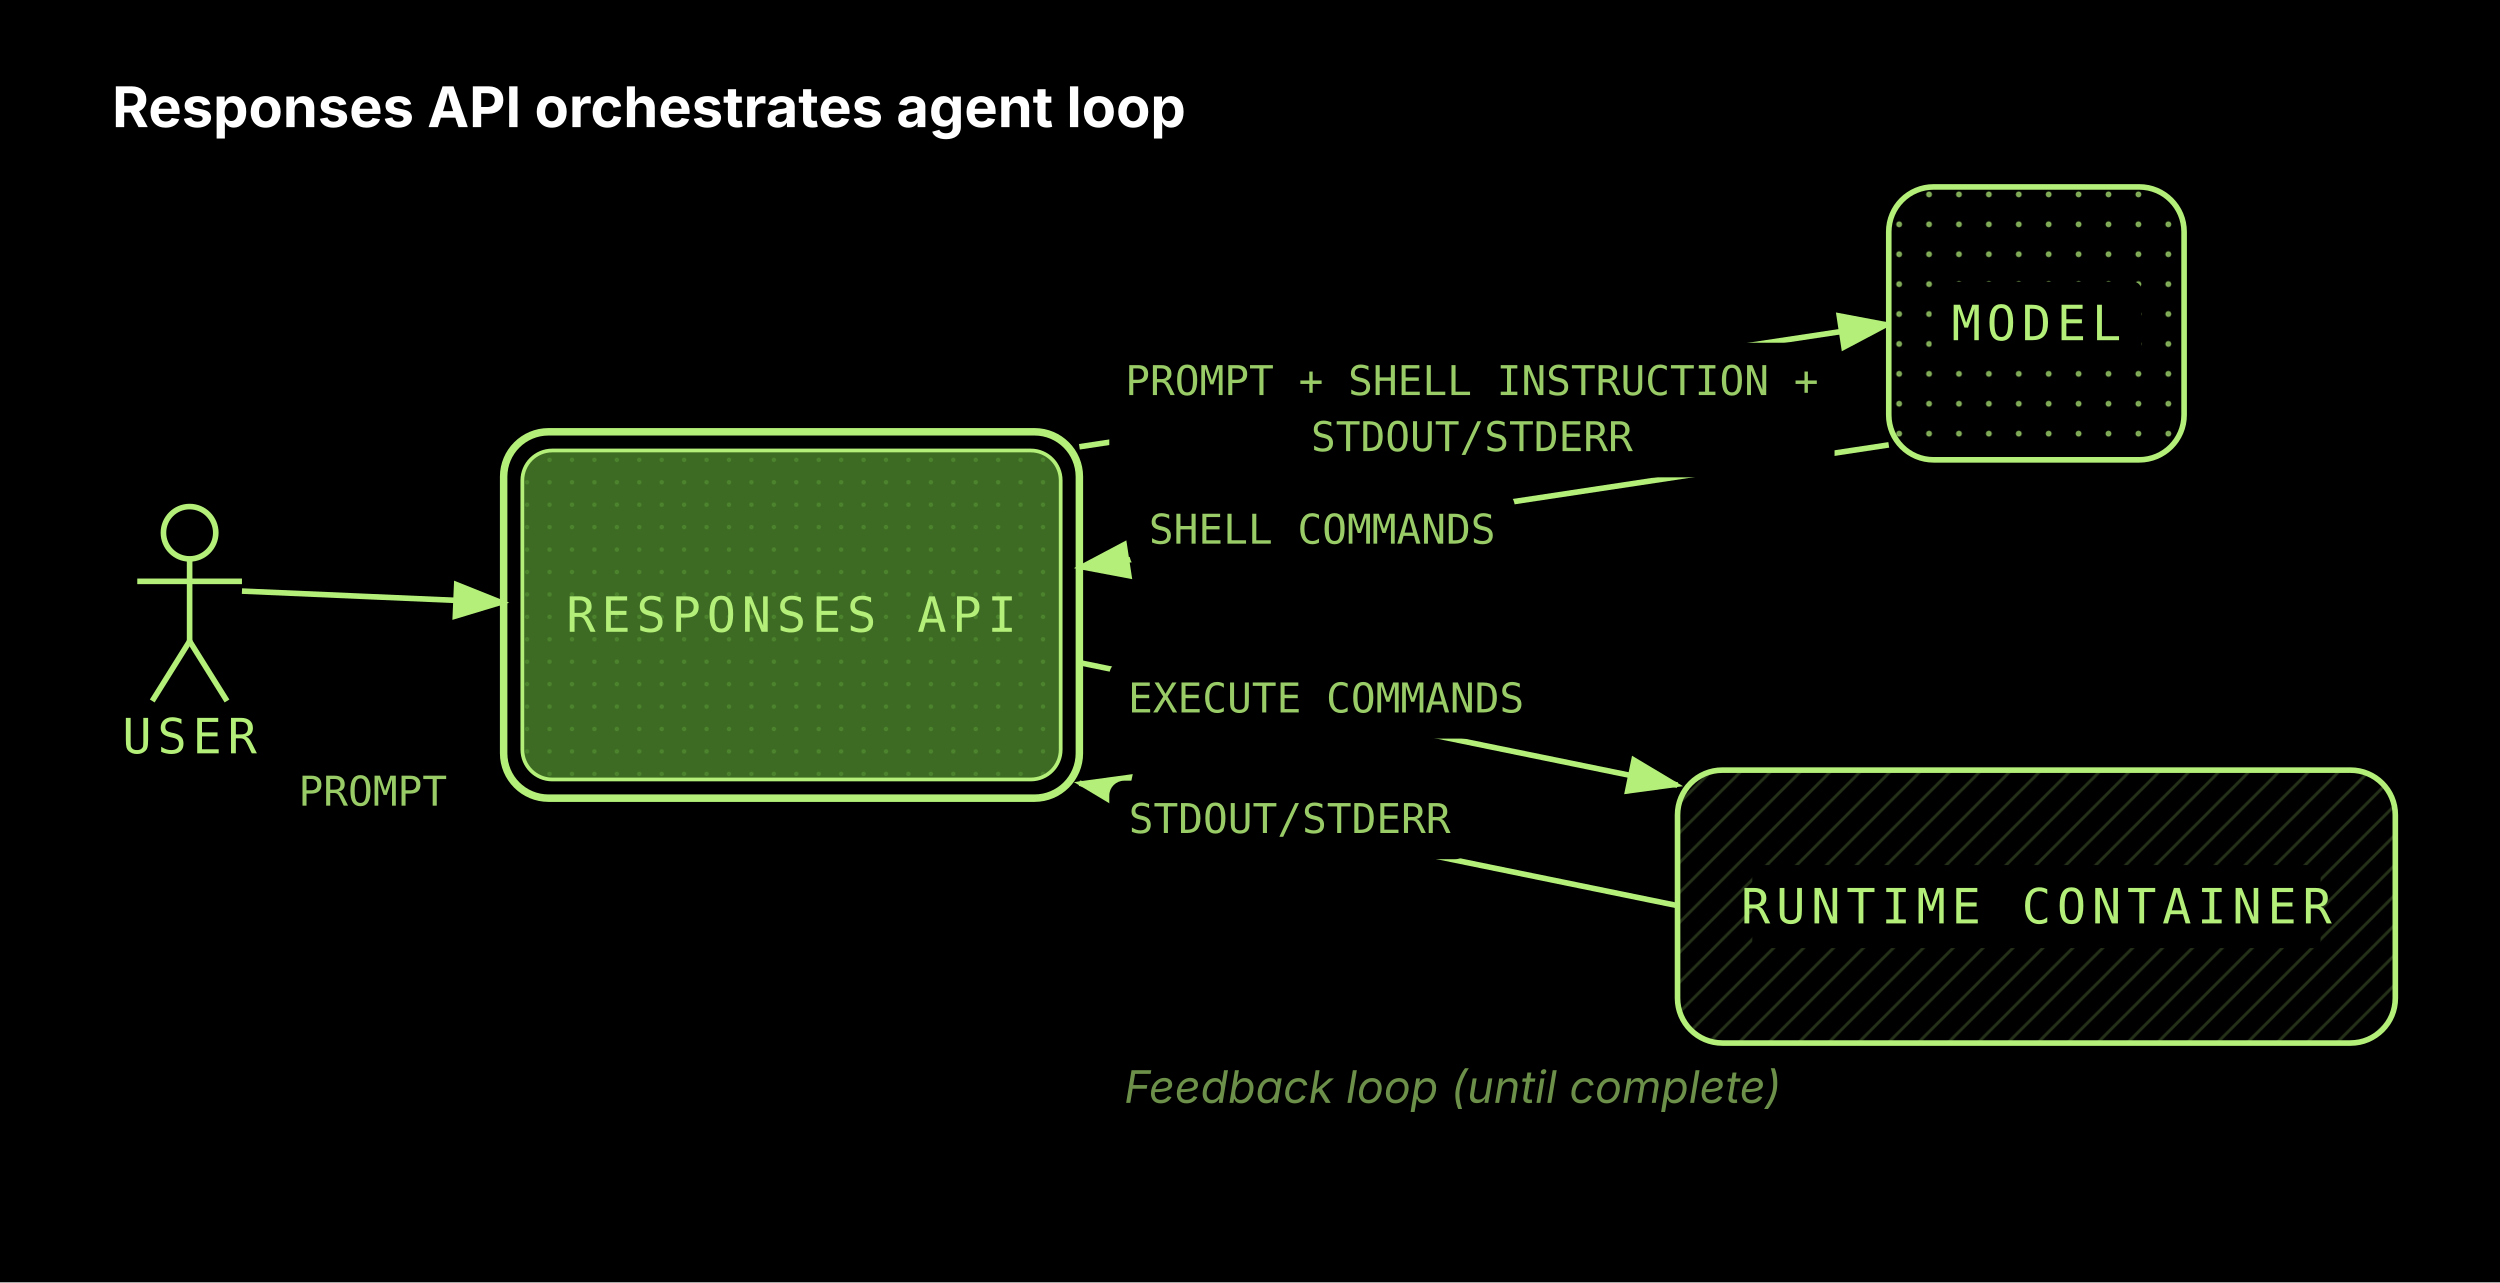
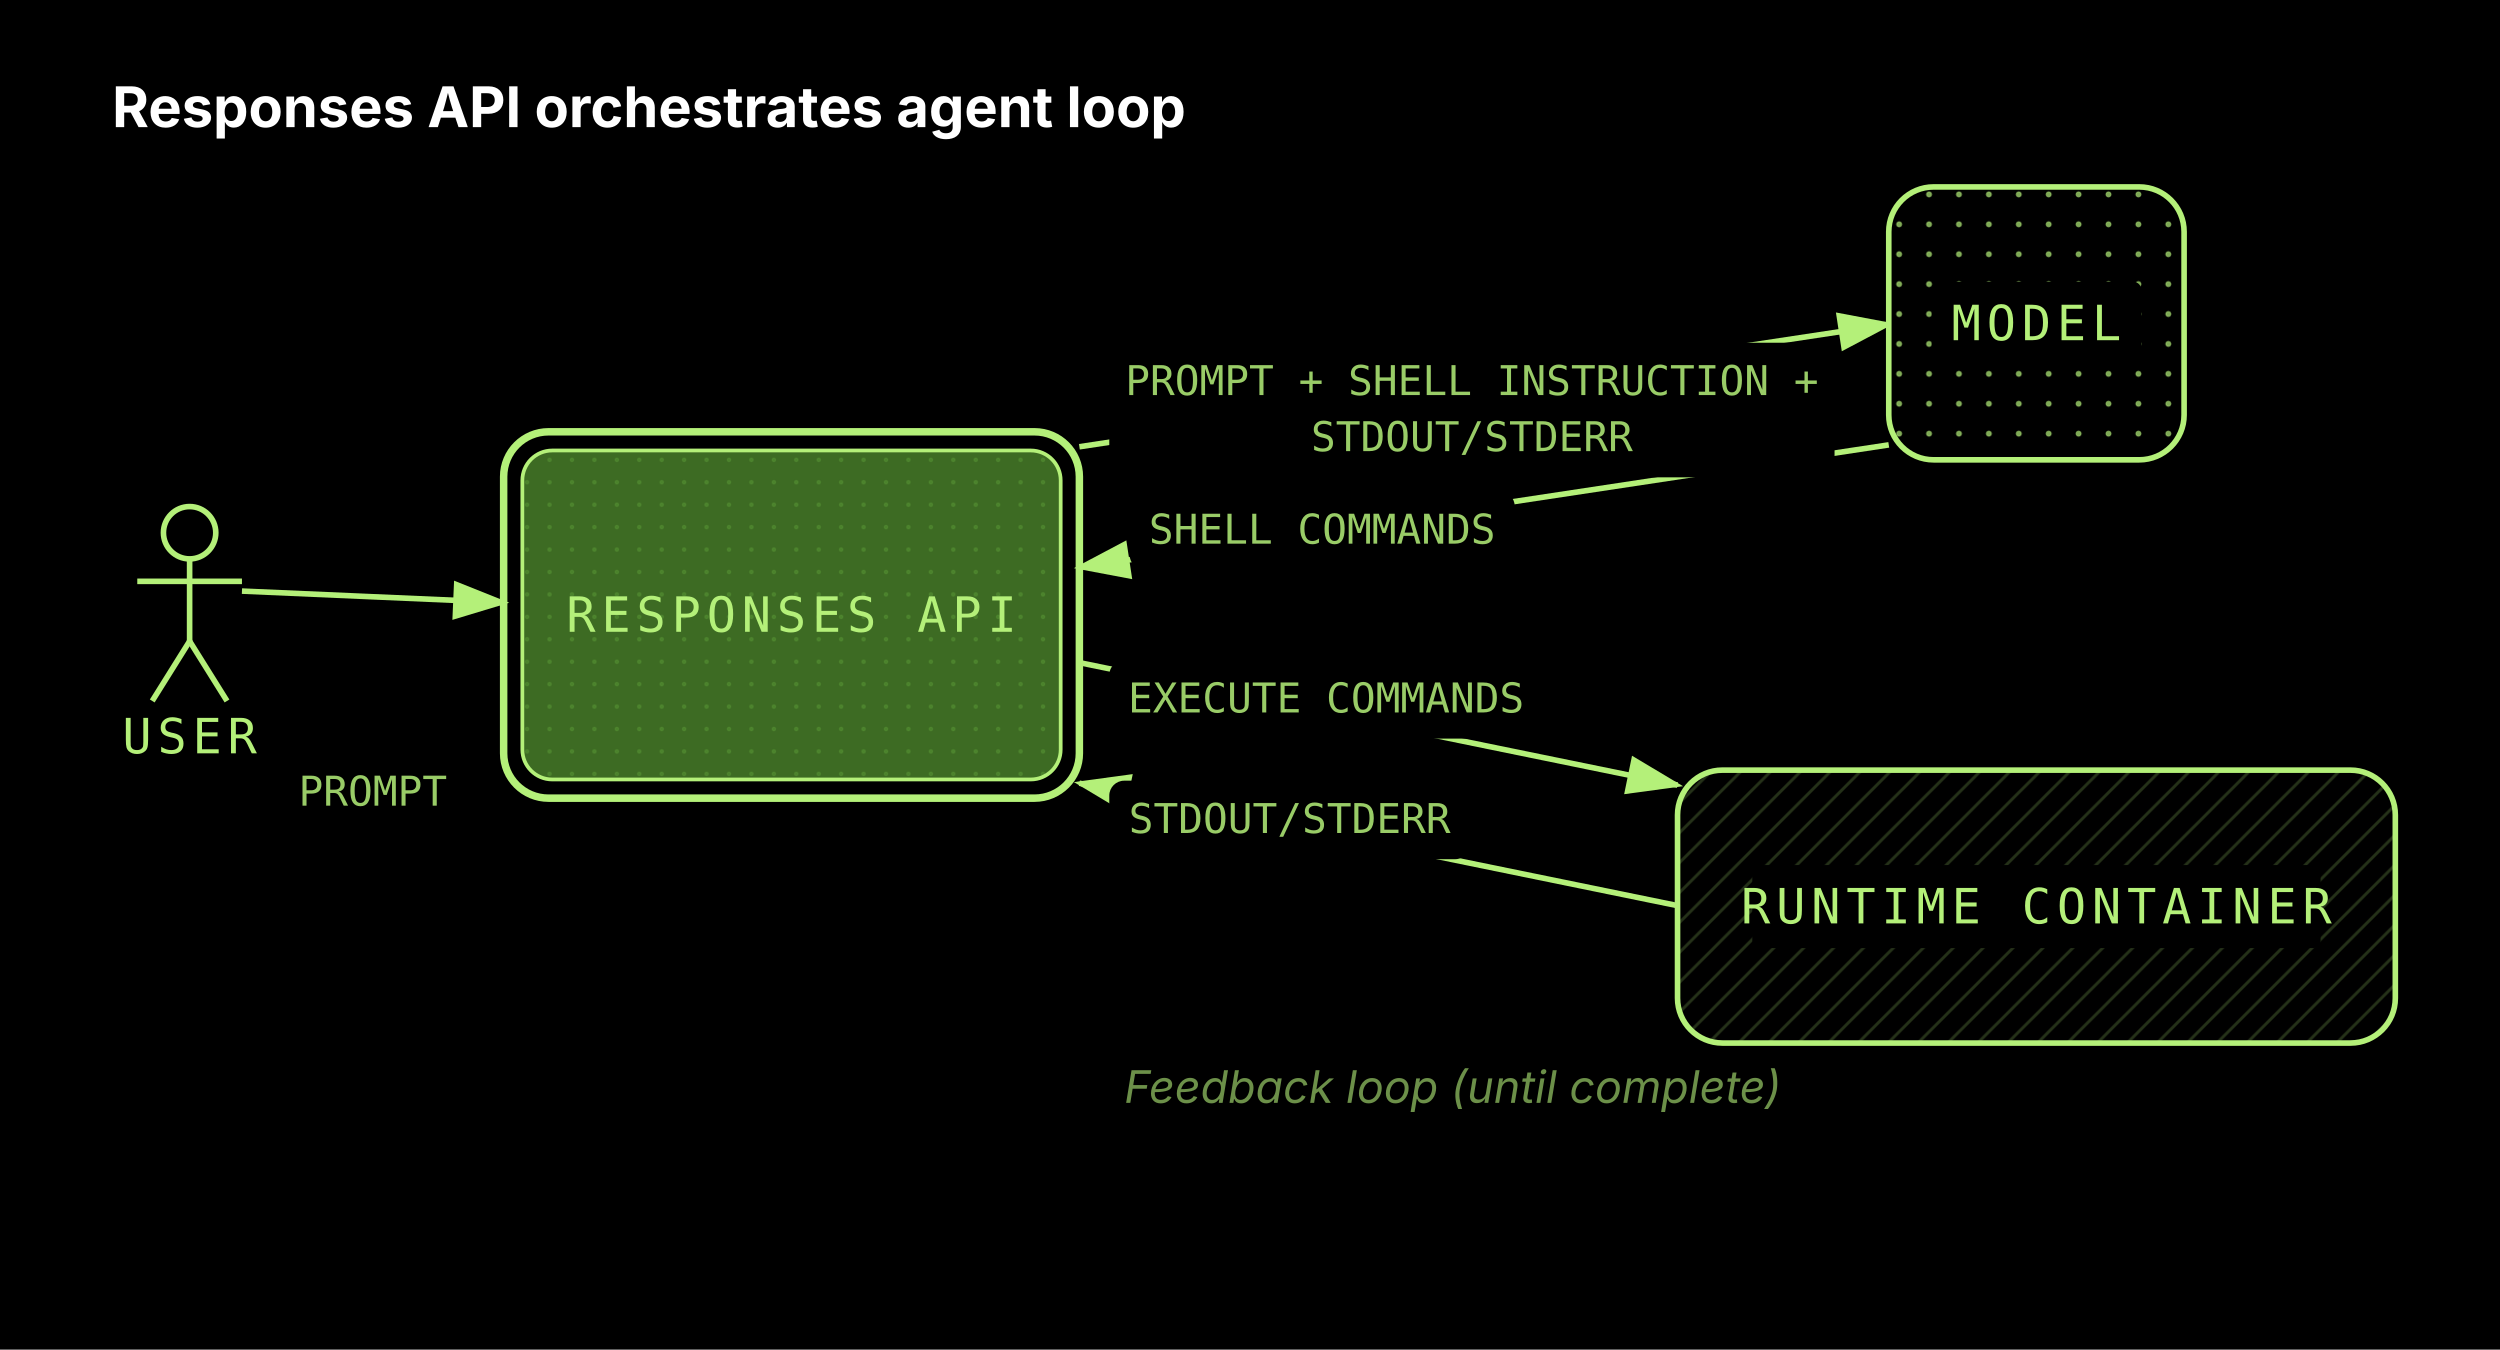
- <svg xmlns="http://www.w3.org/2000/svg" viewBox="0 0 668.72 343" width="668.72" height="343">
+ <svg xmlns="http://www.w3.org/2000/svg" viewBox="0 0 668.72 361" width="668.72" height="361">
  <defs>
    <pattern id="dotgrid" width="8" height="8" patternUnits="userSpaceOnUse">
      <rect width="8" height="8" fill="#000000" />
      <circle cx="4" cy="4" r="0.8" fill="#b4f079" opacity="0.7" />
    </pattern>
    <pattern id="crosshatch" width="8" height="8" patternUnits="userSpaceOnUse">
      <rect width="8" height="8" fill="#000000" />
      <path d="M0 8L8 0M-1 1L1 -1M7 9L9 7" stroke="#b4f079" stroke-width="0.8" opacity="0.2" />
    </pattern>
    <pattern id="hero" width="6" height="6" patternUnits="userSpaceOnUse">
      <rect width="6" height="6" fill="#3d6b23" />
      <circle cx="3" cy="3" r="0.6" fill="#5a9a35" opacity="0.5" />
    </pattern>
    <marker id="arrowhead" markerWidth="10" markerHeight="7" refX="9" refY="3.5" orient="auto" markerUnits="strokeWidth">
      <polygon points="0 0, 10 3.5, 0 7" fill="#b4f079" />
    </marker>
    <marker id="arrowhead-reverse" markerWidth="10" markerHeight="7" refX="1" refY="3.5" orient="auto" markerUnits="strokeWidth">
      <polygon points="10 0, 0 3.5, 10 7" fill="#b4f079" />
    </marker>
  </defs>
  <rect width="100%" height="100%" fill="#000000" />
  <g class="diagram">
    <text x="30" y="34" font-family="'Inter', 'Helvetica Neue', Arial, sans-serif" font-size="15" fill="#ffffff" font-weight="700">Responses API orchestrates agent loop</text>
    <line x1="64.72" y1="158.109" x2="134.72" y2="161.152" stroke="#b4f079" stroke-width="1.5" marker-end="url(#arrowhead)" />
    <line x1="288.72" y1="119.5" x2="505.22" y2="86.75" stroke="#b4f079" stroke-width="1.5" marker-end="url(#arrowhead)" />
    <line x1="505.22" y1="119" x2="288.72" y2="151.75" stroke="#b4f079" stroke-width="1.5" marker-end="url(#arrowhead)" />
    <line x1="288.72" y1="177.25" x2="448.72" y2="210" stroke="#b4f079" stroke-width="1.5" marker-end="url(#arrowhead)" />
    <line x1="448.72" y1="242.25" x2="288.72" y2="209.5" stroke="#b4f079" stroke-width="1.5" marker-end="url(#arrowhead)" />
    <rect x="74.22" y="201.5" width="51" height="21" rx="4" fill="#000000" />
    <rect x="296.72" y="91.675" width="194" height="36" rx="4" fill="#000000" />
    <rect x="302.17" y="131.425" width="103" height="21" rx="4" fill="#000000" />
    <rect x="296.72" y="176.575" width="116" height="21" rx="4" fill="#000000" />
    <rect x="296.72" y="208.825" width="96.5" height="21" rx="4" fill="#000000" />
    <circle cx="50.72" cy="142.5" r="7" fill="none" stroke="#b4f079" stroke-width="1.5" />
    <line x1="50.72" y1="149.5" x2="50.72" y2="171.5" stroke="#b4f079" stroke-width="1.5" />
    <line x1="36.72" y1="155.5" x2="64.72" y2="155.5" stroke="#b4f079" stroke-width="1.5" />
    <line x1="50.72" y1="171.5" x2="40.72" y2="187.5" stroke="#b4f079" stroke-width="1.5" />
    <line x1="50.72" y1="171.5" x2="60.72" y2="187.5" stroke="#b4f079" stroke-width="1.5" />
    <text x="50.72" y="201.5" font-family="'JetBrains Mono', 'Fira Code', 'SF Mono', 'Cascadia Code', monospace" font-size="13" fill="#b4f079" text-anchor="middle" letter-spacing="0.12em">USER</text>
    <rect x="134.72" y="115.5" width="154" height="98" rx="12" fill="none" stroke="#b4f079" stroke-width="2" />
    <rect x="139.72" y="120.5" width="144" height="88" rx="8" fill="url(#hero)" stroke="#b4f079" stroke-width="1" />
    <text x="211.72" y="164.5" font-family="'JetBrains Mono', 'Fira Code', 'SF Mono', 'Cascadia Code', monospace" font-size="13" fill="#b4f079" text-anchor="middle" dominant-baseline="central" letter-spacing="0.12em">RESPONSES API</text>
    <rect x="505.22" y="50" width="79" height="73" rx="12" fill="url(#dotgrid)" stroke="#b4f079" stroke-width="1.5" />
    <rect x="516.72" y="75.4" width="56" height="22.2" fill="#000000" rx="2" />
    <text x="544.72" y="86.5" font-family="'JetBrains Mono', 'Fira Code', 'SF Mono', 'Cascadia Code', monospace" font-size="13" fill="#b4f079" text-anchor="middle" dominant-baseline="central" letter-spacing="0.12em">MODEL</text>
    <rect x="448.72" y="206" width="192" height="73" rx="12" fill="url(#crosshatch)" stroke="#b4f079" stroke-width="1.5" />
    <rect x="468.72" y="231.4" width="152" height="22.2" fill="#000000" rx="2" />
    <text x="544.72" y="242.5" font-family="'JetBrains Mono', 'Fira Code', 'SF Mono', 'Cascadia Code', monospace" font-size="13" fill="#b4f079" text-anchor="middle" dominant-baseline="central" letter-spacing="0.12em">RUNTIME CONTAINER</text>
    <text x="99.72" y="215.5" font-family="'JetBrains Mono', 'Fira Code', 'SF Mono', 'Cascadia Code', monospace" font-size="11" fill="#b4f079" opacity="0.85" text-anchor="middle">PROMPT</text>
    <text x="393.72" y="105.675" font-family="'JetBrains Mono', 'Fira Code', 'SF Mono', 'Cascadia Code', monospace" font-size="11" fill="#b4f079" opacity="0.85" text-anchor="middle">PROMPT + SHELL INSTRUCTION +</text>
    <text x="393.72" y="120.675" font-family="'JetBrains Mono', 'Fira Code', 'SF Mono', 'Cascadia Code', monospace" font-size="11" fill="#b4f079" opacity="0.85" text-anchor="middle">STDOUT/STDERR</text>
    <text x="353.67" y="145.425" font-family="'JetBrains Mono', 'Fira Code', 'SF Mono', 'Cascadia Code', monospace" font-size="11" fill="#b4f079" opacity="0.85" text-anchor="middle">SHELL COMMANDS</text>
    <text x="354.72" y="190.575" font-family="'JetBrains Mono', 'Fira Code', 'SF Mono', 'Cascadia Code', monospace" font-size="11" fill="#b4f079" opacity="0.85" text-anchor="middle">EXECUTE COMMANDS</text>
    <text x="344.97" y="222.825" font-family="'JetBrains Mono', 'Fira Code', 'SF Mono', 'Cascadia Code', monospace" font-size="11" fill="#b4f079" opacity="0.85" text-anchor="middle">STDOUT/STDERR</text>
    <text x="300.72" y="295" font-family="'Inter', 'Helvetica Neue', Arial, sans-serif" font-size="12" fill="#b4f079" opacity="0.6" font-style="italic">Feedback loop (until complete)</text>
  </g>
</svg>
